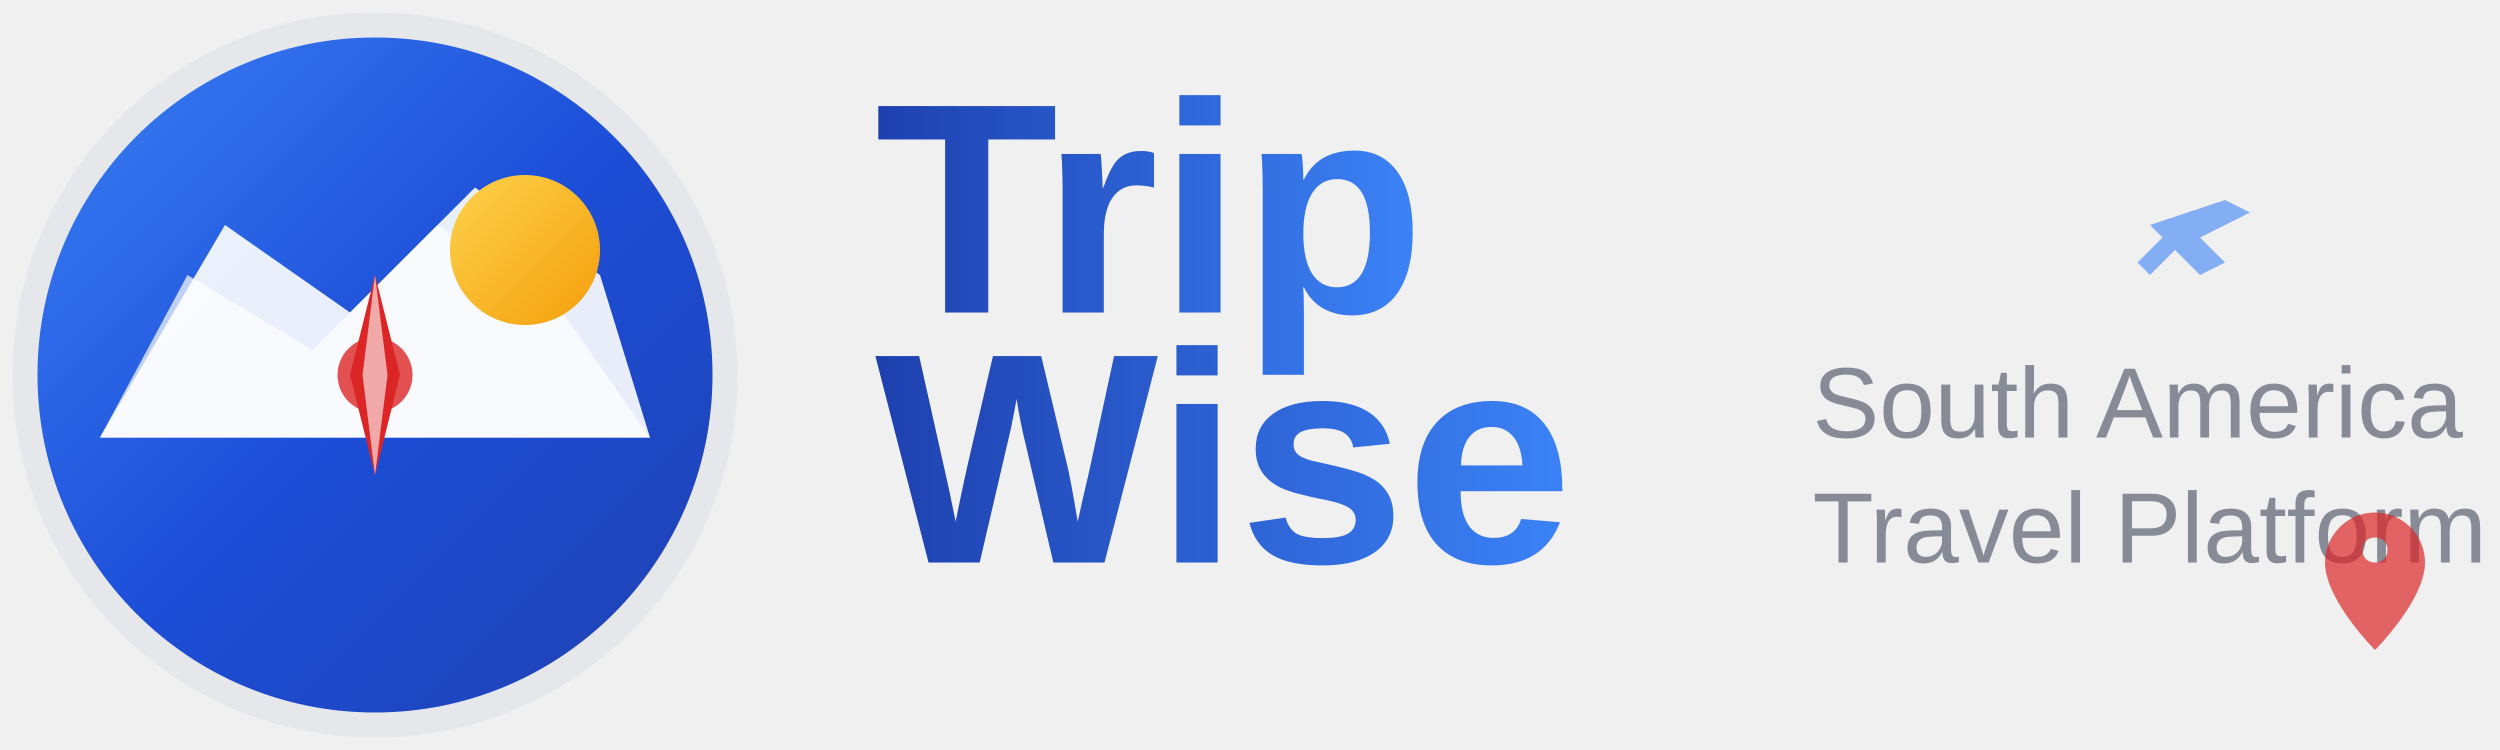
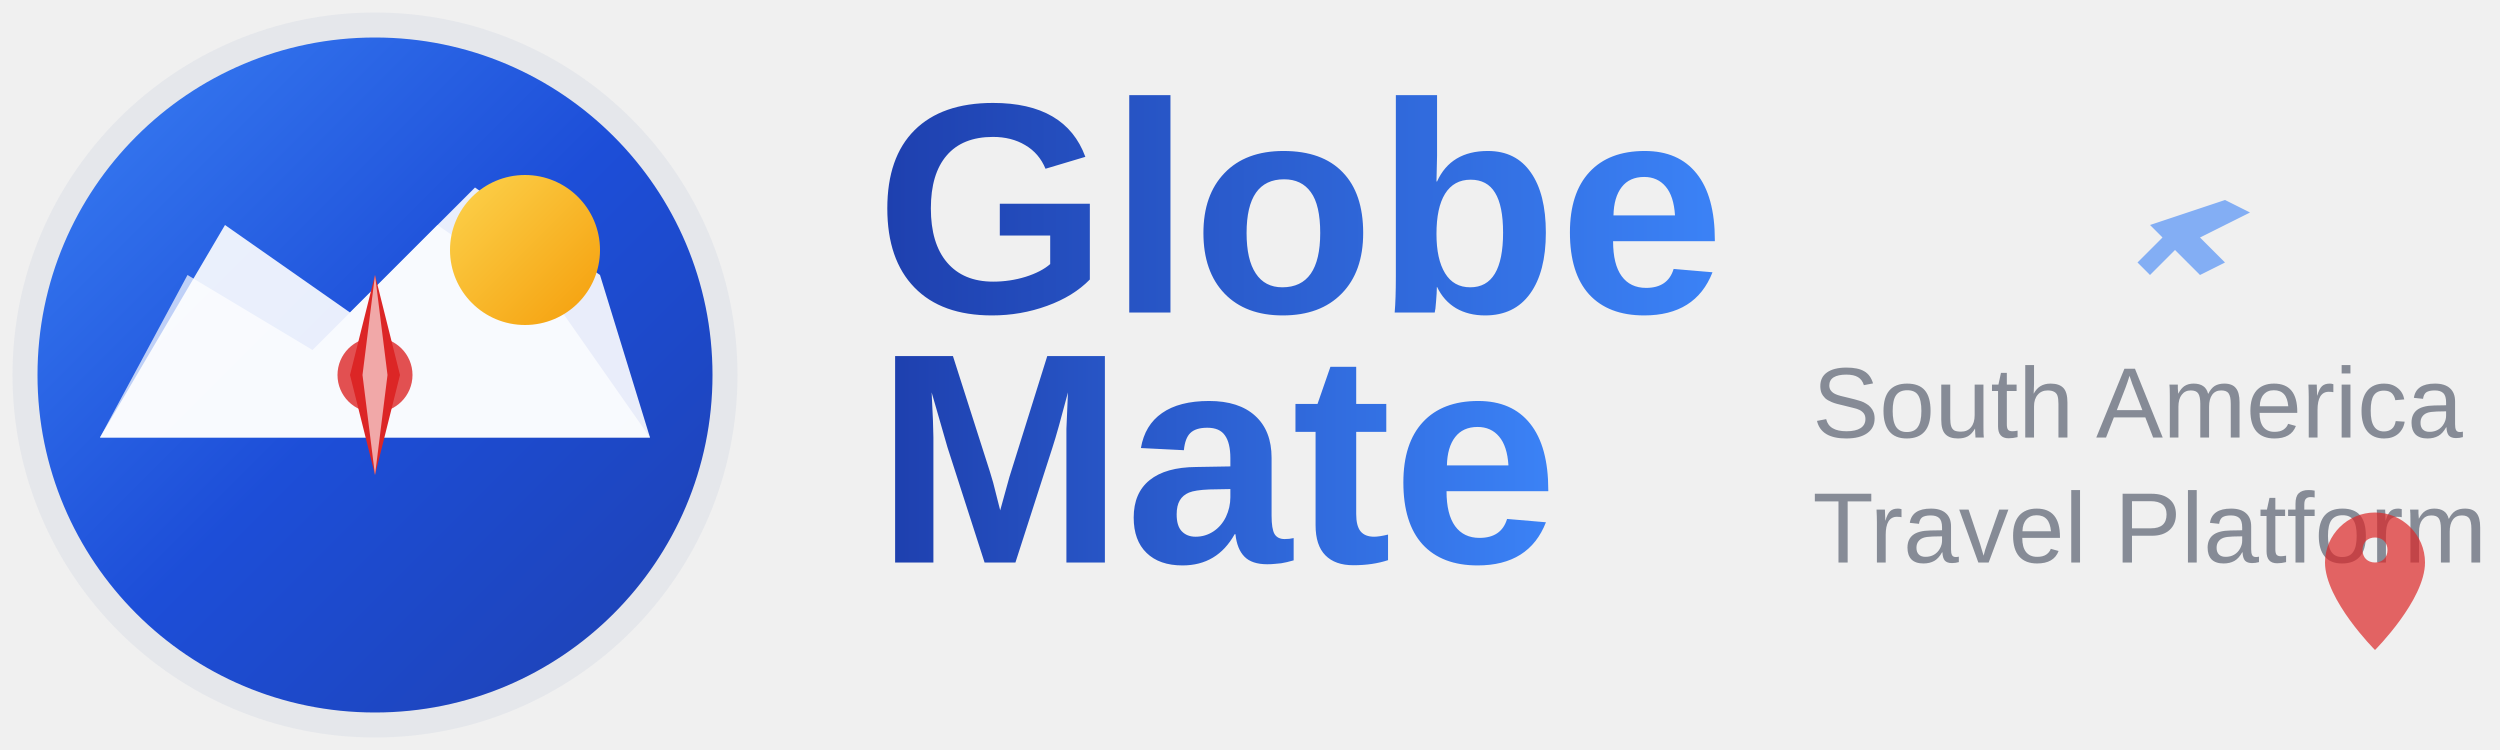
<svg xmlns="http://www.w3.org/2000/svg" width="200" height="60" viewBox="0 0 200 60" fill="none">
  <defs>
    <linearGradient id="mountainGradient" x1="0%" y1="0%" x2="100%" y2="100%">
      <stop offset="0%" style="stop-color:#3B82F6;stop-opacity:1" />
      <stop offset="50%" style="stop-color:#1D4ED8;stop-opacity:1" />
      <stop offset="100%" style="stop-color:#1E40AF;stop-opacity:1" />
    </linearGradient>
    <linearGradient id="sunGradient" x1="0%" y1="0%" x2="100%" y2="100%">
      <stop offset="0%" style="stop-color:#FCD34D;stop-opacity:1" />
      <stop offset="100%" style="stop-color:#F59E0B;stop-opacity:1" />
    </linearGradient>
    <linearGradient id="textGradient" x1="0%" y1="0%" x2="100%" y2="0%">
      <stop offset="0%" style="stop-color:#1E40AF;stop-opacity:1" />
      <stop offset="100%" style="stop-color:#3B82F6;stop-opacity:1" />
    </linearGradient>
  </defs>
  <circle cx="30" cy="30" r="28" fill="url(#mountainGradient)" stroke="#E5E7EB" stroke-width="2" />
  <path d="M8 35 L18 18 L28 25 L38 15 L48 22 L52 35 Z" fill="#FFFFFF" opacity="0.9" />
  <path d="M8 35 L15 22 L25 28 L35 18 L45 25 L52 35 Z" fill="#FFFFFF" opacity="0.7" />
  <circle cx="42" cy="20" r="6" fill="url(#sunGradient)" />
  <g transform="translate(30,30)">
    <circle cx="0" cy="0" r="3" fill="#DC2626" opacity="0.8" />
    <path d="M0 -8 L2 0 L0 8 L-2 0 Z" fill="#DC2626" />
    <path d="M0 -8 L1 0 L0 8 L-1 0 Z" fill="#FFFFFF" opacity="0.6" />
  </g>
  <text x="70" y="25" font-family="Arial, sans-serif" font-size="24" font-weight="bold" fill="url(#textGradient)">
-     Trip
+     Globe
  </text>
  <text x="70" y="45" font-family="Arial, sans-serif" font-size="24" font-weight="bold" fill="url(#textGradient)">
-     Wise
+     Mate
  </text>
  <text x="145" y="35" font-family="Arial, sans-serif" font-size="8" fill="#6B7280" opacity="0.8">
    South America
  </text>
  <text x="145" y="45" font-family="Arial, sans-serif" font-size="8" fill="#6B7280" opacity="0.8">
    Travel Platform
  </text>
  <g transform="translate(170,15)">
    <path d="M2 3 L8 1 L10 2 L6 4 L8 6 L6 7 L4 5 L2 7 L1 6 L3 4 L1 2 Z" fill="#3B82F6" opacity="0.6" />
  </g>
  <g transform="translate(185,40)">
    <path d="M5 1 C7.2 1 9 2.8 9 5 C9 8 5 12 5 12 S1 8 1 5 C1 2.8 2.8 1 5 1 Z M5 3 C4.4 3 4 3.4 4 4 S4.4 5 5 5 6 4.6 6 4 5.6 3 5 3 Z" fill="#DC2626" opacity="0.7" />
  </g>
</svg>
